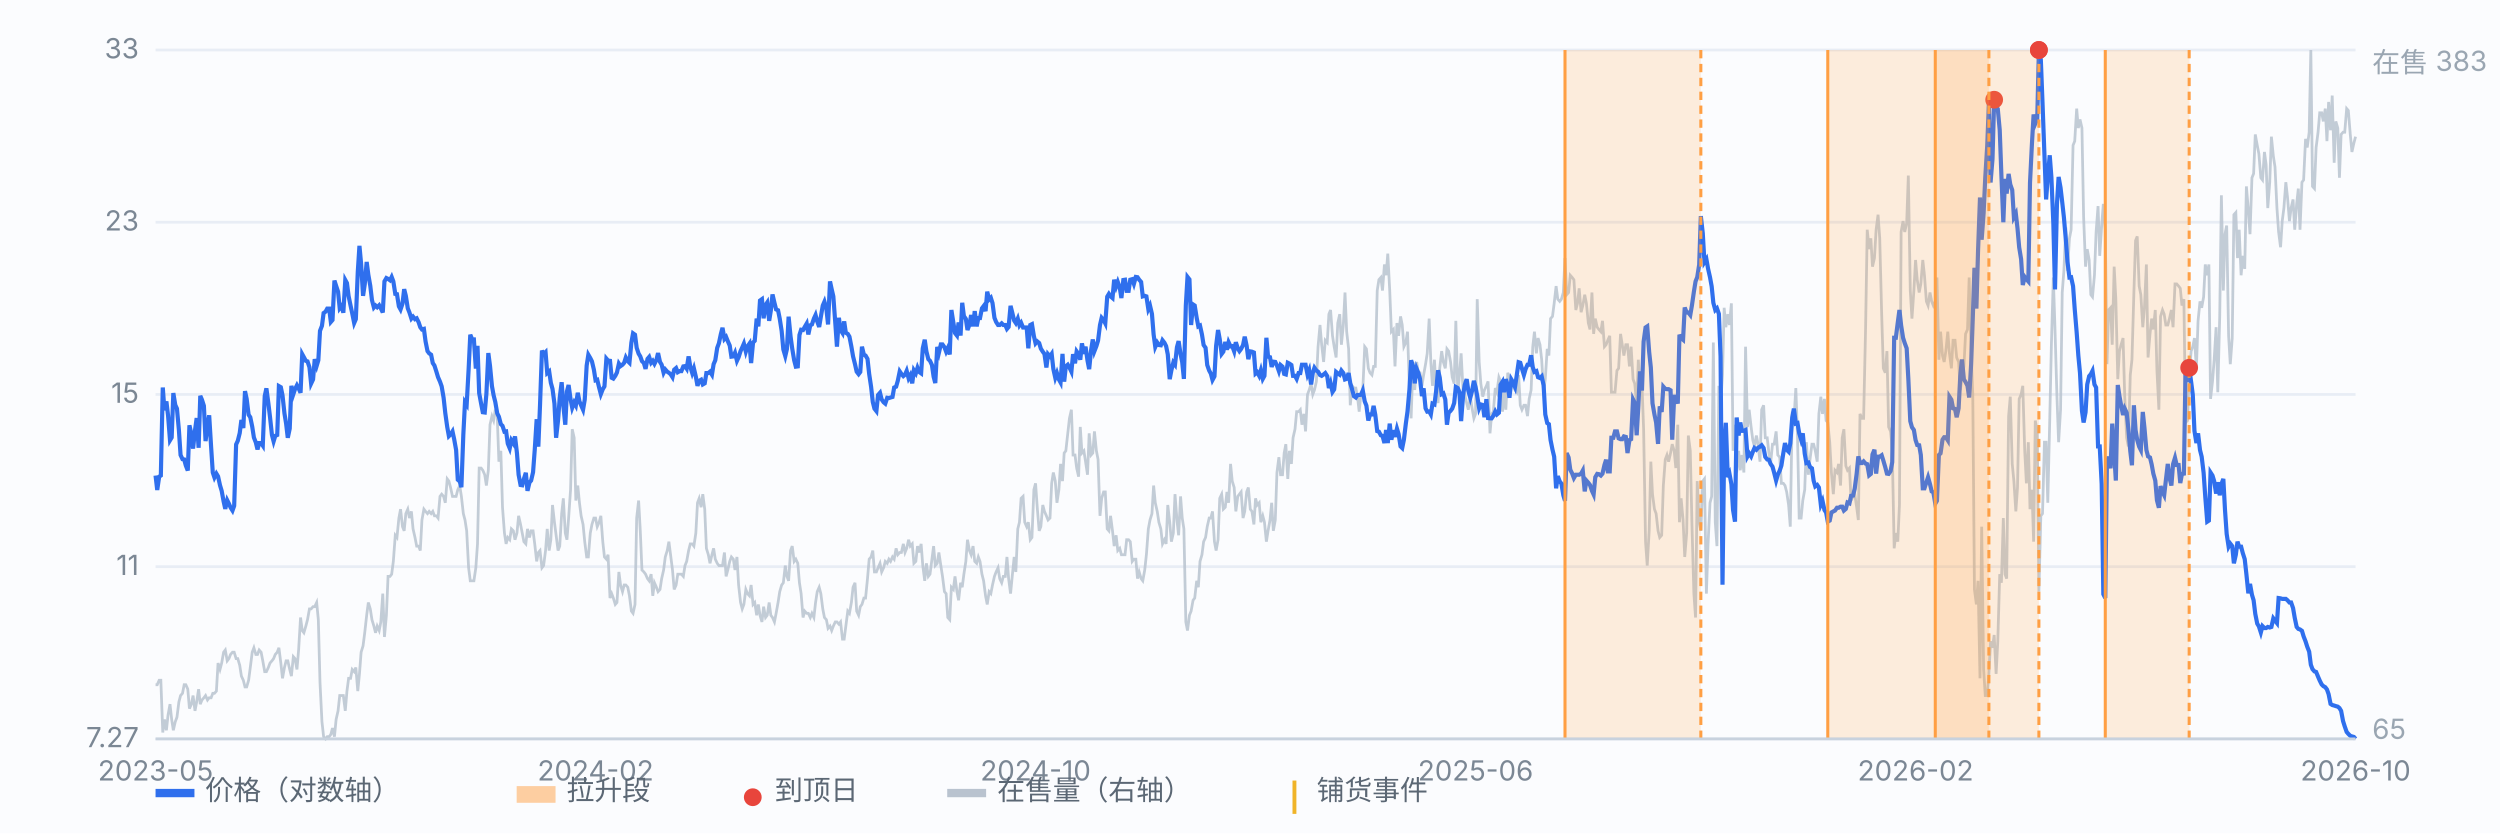
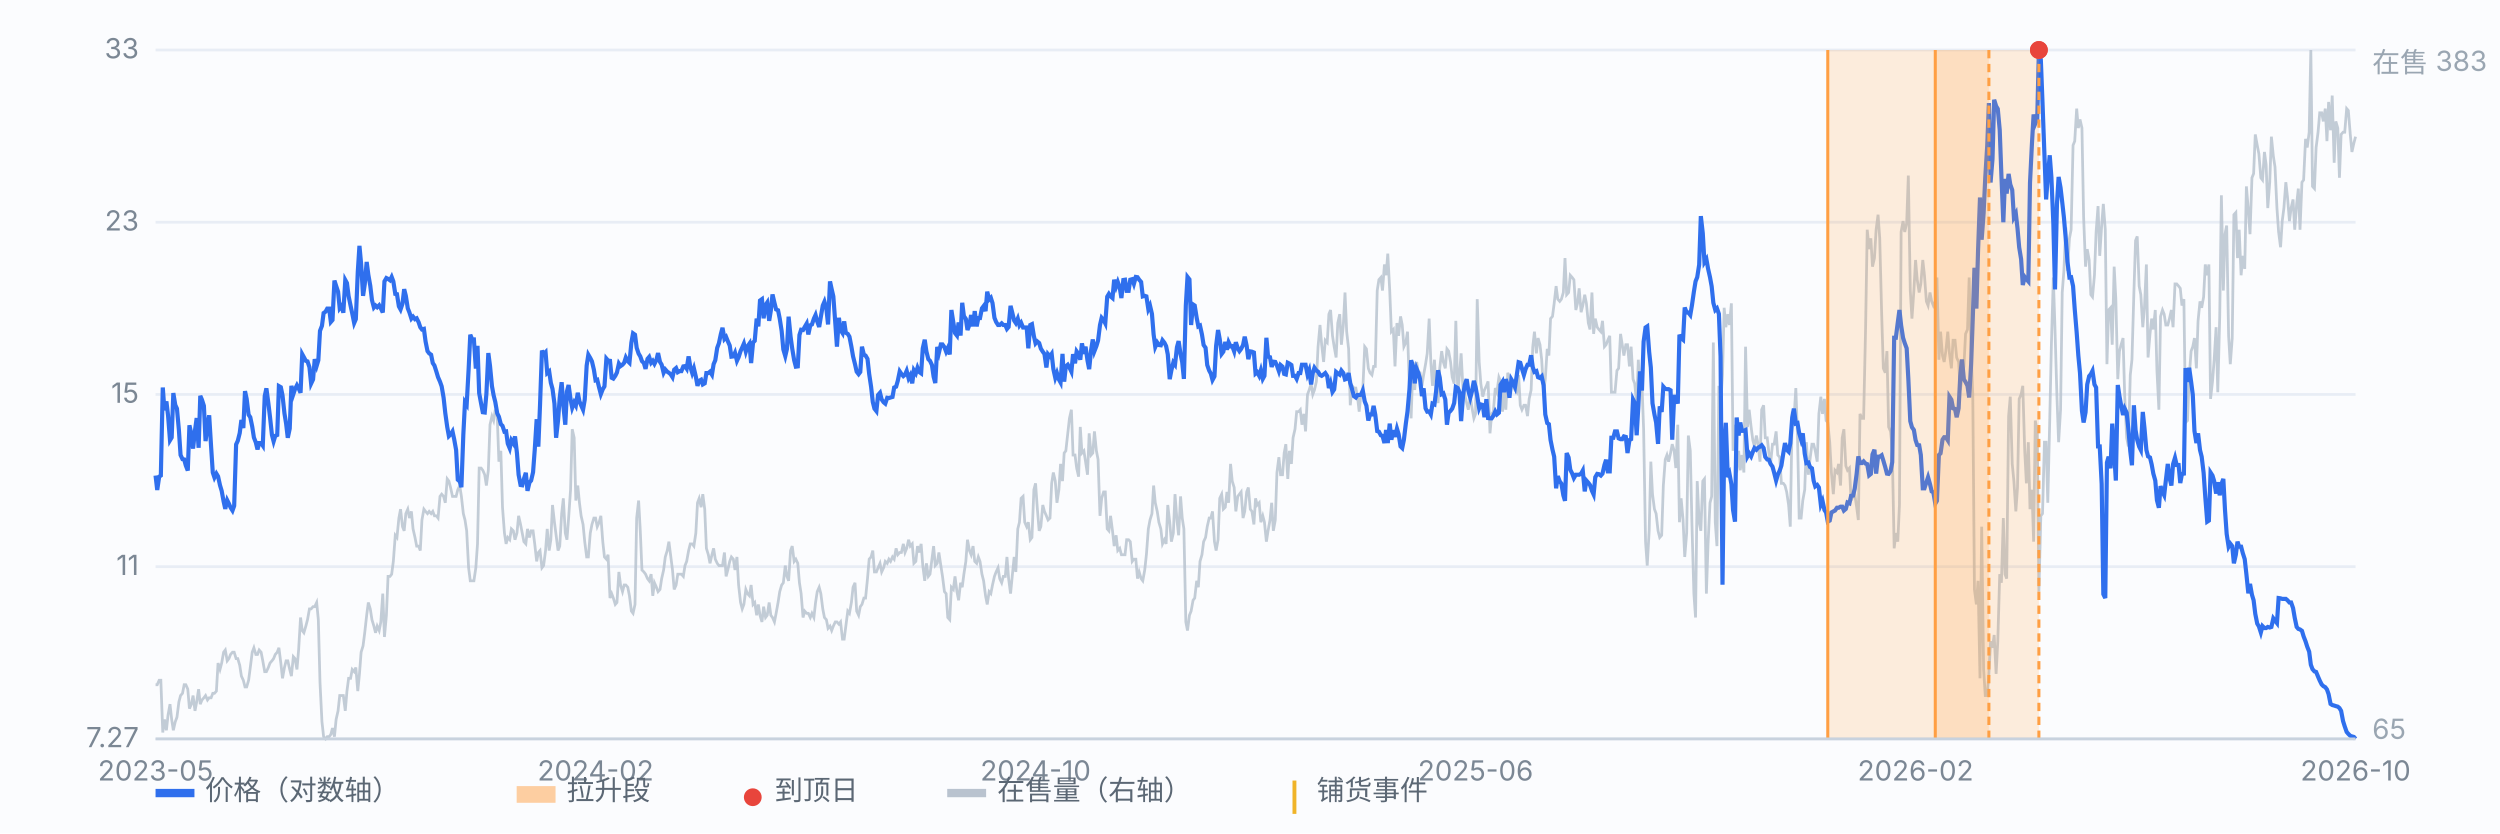
<svg xmlns="http://www.w3.org/2000/svg" viewBox="0 0 900 300" preserveAspectRatio="xMidYMid meet" style="width:100%;max-width:900px;height:auto;display:block" font-family="-apple-system,Segoe UI,Microsoft YaHei,sans-serif" font-size="10">
  <rect x="0" y="0" width="900" height="300" fill="#fbfcfe" />
  <line x1="56" y1="266.0" x2="848" y2="266.0" stroke="#e8edf5" stroke-width="1" />
  <text x="50" y="269.0" text-anchor="end" fill="#7b8794">7.27</text>
  <line x1="56" y1="204.0" x2="848" y2="204.0" stroke="#e8edf5" stroke-width="1" />
  <text x="50" y="207.0" text-anchor="end" fill="#7b8794">11</text>
  <line x1="56" y1="142.0" x2="848" y2="142.0" stroke="#e8edf5" stroke-width="1" />
  <text x="50" y="145.0" text-anchor="end" fill="#7b8794">15</text>
  <line x1="56" y1="80.0" x2="848" y2="80.0" stroke="#e8edf5" stroke-width="1" />
  <text x="50" y="83.0" text-anchor="end" fill="#7b8794">23</text>
  <line x1="56" y1="18.0" x2="848" y2="18.0" stroke="#e8edf5" stroke-width="1" />
  <text x="50" y="21.0" text-anchor="end" fill="#7b8794">33</text>
  <path d="M56.0 246.5 L56.6 246.5 L57.3 244.9 L57.9 244.9 L58.6 263.7 L59.2 259.0 L59.9 262.9 L60.5 257.4 L61.2 253.5 L61.8 259.0 L62.4 262.9 L63.1 259.8 L63.7 258.2 L64.4 252.7 L65.0 250.4 L65.7 249.6 L66.3 246.5 L66.9 246.5 L67.6 248.1 L68.2 255.1 L68.9 253.5 L69.5 250.4 L70.2 255.9 L70.8 252.7 L71.5 248.1 L72.1 253.5 L72.7 252.0 L73.4 251.2 L74.0 250.4 L74.7 252.0 L75.3 251.2 L76.0 251.2 L76.6 249.6 L77.2 249.6 L77.9 248.8 L78.5 238.7 L79.2 241.0 L79.8 238.7 L80.5 234.8 L81.1 234.0 L81.8 237.9 L82.4 237.1 L83.0 235.6 L83.7 234.8 L84.3 234.8 L85.0 237.1 L85.6 237.1 L86.3 239.5 L86.9 243.4 L87.6 244.9 L88.2 247.3 L88.8 247.3 L89.5 244.9 L90.1 240.3 L90.8 234.8 L91.4 233.2 L92.1 235.6 L92.7 235.6 L93.3 234.0 L94.0 234.8 L94.6 237.9 L95.3 241.8 L95.9 241.8 L96.6 240.3 L97.2 238.7 L97.9 237.9 L98.5 237.1 L99.1 235.6 L99.8 234.8 L100.4 233.2 L101.1 238.7 L101.7 244.2 L102.4 240.3 L103.0 237.9 L103.6 237.9 L104.3 241.0 L104.9 243.4 L105.6 236.4 L106.2 237.1 L106.9 241.0 L107.5 234.0 L108.2 222.3 L108.8 227.0 L109.4 227.8 L110.1 225.4 L110.7 223.1 L111.4 219.2 L112.0 219.2 L112.7 218.4 L113.3 218.4 L114.0 216.9 L114.6 223.1 L115.2 245.7 L115.9 259.8 L116.5 265.2 L117.2 266.0 L117.8 265.2 L118.5 265.2 L119.1 264.4 L119.7 262.1 L120.4 265.2 L121.0 259.0 L121.7 255.9 L122.3 250.4 L123.0 250.4 L123.6 250.4 L124.3 255.9 L124.9 248.8 L125.5 244.2 L126.2 244.2 L126.8 241.0 L127.5 241.8 L128.1 240.3 L128.8 248.8 L129.4 242.6 L130.0 234.8 L130.7 232.5 L131.3 227.8 L132.0 221.5 L132.6 216.9 L133.3 219.2 L133.9 223.1 L134.6 225.4 L135.2 227.8 L135.8 225.4 L136.5 227.0 L137.1 223.9 L137.8 213.7 L138.4 229.3 L139.1 221.5 L139.7 207.5 L140.4 207.5 L141.0 206.7 L141.6 202.1 L142.3 192.7 L142.9 193.5 L143.6 186.5 L144.2 183.3 L144.9 189.6 L145.5 191.1 L146.1 184.9 L146.8 183.3 L147.4 186.5 L148.1 184.1 L148.7 190.4 L149.4 193.5 L150.0 196.6 L150.7 196.6 L151.3 198.2 L151.9 187.2 L152.6 183.3 L153.2 184.1 L153.9 184.9 L154.5 184.1 L155.2 184.9 L155.8 184.1 L156.4 185.7 L157.1 185.7 L157.7 186.5 L158.4 178.7 L159.0 177.9 L159.7 178.7 L160.3 181.0 L161.0 172.4 L161.6 173.2 L162.2 175.5 L162.9 178.7 L163.5 178.7 L164.2 178.7 L164.8 176.3 L165.5 174.8 L166.1 178.7 L166.8 184.9 L167.4 187.2 L168.0 191.1 L168.7 204.4 L169.3 209.1 L170.0 209.1 L170.6 209.1 L171.3 204.4 L171.9 195.8 L172.5 168.5 L173.2 168.5 L173.8 169.3 L174.5 170.9 L175.1 174.8 L175.8 169.3 L176.4 152.9 L177.1 149.8 L177.7 151.4 L178.3 147.5 L179.0 149.8 L179.6 166.2 L180.3 162.3 L180.9 182.6 L181.6 191.9 L182.2 195.8 L182.8 193.5 L183.5 194.3 L184.1 190.4 L184.8 191.1 L185.4 194.3 L186.1 191.9 L186.7 185.7 L187.4 188.8 L188.0 191.9 L188.6 195.0 L189.3 195.8 L189.9 190.4 L190.6 193.5 L191.2 191.1 L191.9 191.1 L192.5 195.8 L193.2 202.1 L193.8 198.9 L194.4 198.2 L195.1 204.4 L195.7 203.6 L196.4 198.2 L197.0 190.4 L197.7 198.2 L198.3 194.3 L198.9 181.8 L199.6 188.0 L200.2 192.7 L200.9 198.2 L201.5 196.6 L202.2 184.9 L202.8 179.4 L203.5 191.9 L204.1 194.3 L204.7 186.5 L205.4 176.3 L206.0 154.5 L206.7 157.6 L207.3 180.2 L208.0 174.8 L208.6 181.0 L209.2 185.7 L209.9 188.8 L210.5 195.0 L211.2 200.5 L211.8 200.5 L212.5 191.9 L213.1 188.8 L213.8 186.5 L214.4 186.5 L215.0 189.6 L215.7 188.0 L216.3 185.7 L217.0 195.0 L217.6 200.5 L218.3 201.3 L218.9 199.7 L219.6 215.3 L220.2 213.7 L220.8 215.3 L221.5 217.6 L222.1 216.9 L222.8 205.9 L223.4 210.6 L224.1 213.0 L224.7 210.6 L225.3 210.6 L226.0 211.4 L226.6 214.5 L227.3 220.0 L227.9 220.8 L228.6 217.6 L229.2 186.5 L229.9 180.2 L230.5 191.1 L231.1 205.2 L231.8 205.9 L232.4 206.7 L233.1 208.3 L233.7 209.1 L234.4 206.7 L235.0 214.5 L235.6 209.8 L236.3 211.4 L236.9 213.0 L237.6 212.2 L238.2 208.3 L238.9 205.2 L239.5 200.5 L240.2 198.2 L240.8 195.0 L241.4 199.7 L242.1 205.2 L242.7 212.2 L243.4 210.6 L244.0 206.7 L244.7 206.7 L245.3 206.7 L246.0 207.5 L246.6 203.6 L247.2 202.1 L247.9 198.2 L248.5 195.8 L249.2 195.8 L249.8 196.6 L250.5 191.9 L251.1 181.0 L251.7 179.4 L252.4 182.6 L253.0 177.9 L253.7 183.3 L254.3 197.4 L255.0 199.7 L255.6 202.8 L256.3 199.7 L256.9 197.4 L257.5 201.3 L258.2 202.8 L258.8 203.6 L259.5 203.6 L260.1 203.6 L260.8 198.9 L261.4 207.5 L262.0 205.2 L262.7 202.1 L263.3 200.5 L264.0 201.3 L264.6 205.2 L265.3 200.5 L265.9 210.6 L266.6 216.9 L267.2 219.2 L267.8 217.6 L268.5 212.2 L269.1 213.7 L269.8 214.5 L270.4 210.6 L271.1 217.6 L271.7 216.9 L272.4 221.5 L273.0 217.6 L273.6 221.5 L274.3 223.9 L274.9 218.4 L275.6 222.3 L276.2 221.5 L276.9 216.9 L277.5 221.5 L278.1 222.3 L278.8 223.9 L279.4 220.8 L280.1 216.9 L280.7 213.0 L281.4 210.6 L282.0 209.8 L282.7 203.6 L283.3 207.5 L283.9 209.1 L284.6 198.2 L285.2 196.6 L285.9 202.1 L286.5 201.3 L287.2 202.8 L287.8 209.8 L288.4 213.7 L289.1 222.3 L289.7 220.0 L290.4 220.8 L291.0 220.8 L291.7 222.3 L292.3 220.8 L293.0 222.3 L293.6 216.9 L294.2 213.0 L294.9 211.4 L295.5 213.7 L296.2 219.2 L296.8 222.3 L297.5 223.1 L298.1 226.2 L298.8 225.4 L299.4 227.0 L300.0 225.4 L300.7 223.9 L301.3 223.9 L302.0 224.7 L302.6 223.9 L303.3 230.1 L303.9 230.1 L304.5 225.4 L305.2 220.0 L305.8 220.8 L306.5 216.9 L307.1 211.4 L307.8 209.8 L308.4 220.0 L309.1 221.5 L309.7 218.4 L310.3 217.6 L311.0 215.3 L311.6 215.3 L312.3 208.3 L312.9 201.3 L313.6 200.5 L314.2 198.2 L314.8 205.9 L315.5 205.9 L316.1 204.4 L316.8 202.8 L317.4 205.9 L318.1 204.4 L318.7 202.1 L319.4 202.8 L320.0 201.3 L320.6 202.1 L321.3 200.5 L321.9 201.3 L322.6 197.4 L323.2 199.7 L323.9 198.9 L324.5 198.9 L325.2 195.8 L325.8 198.9 L326.4 197.4 L327.1 194.3 L327.7 196.6 L328.4 195.8 L329.0 202.8 L329.7 202.1 L330.3 196.6 L330.9 198.9 L331.6 195.8 L332.2 203.6 L332.9 209.1 L333.5 202.8 L334.2 207.5 L334.8 206.7 L335.5 201.3 L336.1 196.6 L336.7 203.6 L337.4 202.8 L338.0 198.9 L338.7 203.6 L339.3 207.5 L340.0 213.0 L340.6 213.7 L341.2 222.3 L341.9 223.1 L342.5 211.4 L343.2 212.2 L343.8 207.5 L344.5 213.0 L345.1 216.1 L345.8 209.8 L346.4 211.4 L347.0 206.7 L347.7 202.1 L348.3 194.3 L349.0 198.2 L349.6 199.7 L350.3 196.6 L350.9 202.1 L351.6 202.8 L352.2 200.5 L352.8 202.1 L353.5 206.7 L354.1 209.1 L354.8 214.5 L355.4 217.6 L356.1 213.0 L356.7 213.7 L357.3 210.6 L358.0 207.5 L358.6 205.9 L359.3 204.4 L359.9 208.3 L360.6 209.8 L361.2 207.5 L361.9 207.5 L362.5 200.5 L363.1 208.3 L363.8 213.7 L364.4 207.5 L365.1 200.5 L365.7 205.9 L366.4 190.4 L367.0 188.0 L367.6 179.4 L368.3 178.7 L368.9 188.0 L369.6 189.6 L370.2 188.0 L370.9 194.3 L371.5 193.5 L372.2 176.3 L372.8 174.0 L373.4 182.6 L374.1 191.1 L374.7 189.6 L375.4 181.8 L376.0 184.1 L376.7 185.7 L377.3 187.2 L378.0 186.5 L378.6 174.0 L379.2 170.1 L379.9 173.2 L380.5 181.0 L381.2 176.3 L381.8 167.0 L382.5 173.2 L383.1 163.1 L383.7 162.3 L384.4 156.0 L385.0 150.6 L385.7 147.5 L386.3 163.8 L387.0 163.8 L387.6 168.5 L388.3 171.6 L388.9 153.7 L389.5 163.1 L390.2 162.3 L390.8 166.2 L391.5 170.9 L392.1 156.0 L392.8 163.8 L393.4 163.1 L394.0 155.3 L394.7 162.3 L395.3 165.4 L396.0 185.7 L396.6 179.4 L397.3 177.1 L397.9 177.1 L398.6 190.4 L399.2 191.1 L399.8 185.7 L400.5 191.1 L401.1 196.6 L401.8 192.7 L402.4 198.2 L403.1 197.4 L403.7 199.7 L404.4 199.7 L405.0 199.7 L405.6 194.3 L406.3 194.3 L406.9 195.0 L407.6 202.1 L408.2 201.3 L408.9 201.3 L409.5 208.3 L410.1 205.9 L410.8 208.3 L411.4 209.1 L412.1 205.2 L412.7 199.7 L413.4 190.4 L414.0 187.2 L414.7 184.9 L415.3 174.8 L415.9 181.0 L416.6 184.1 L417.2 188.0 L417.9 190.4 L418.5 195.8 L419.2 194.3 L419.8 195.8 L420.4 181.8 L421.1 188.0 L421.7 195.0 L422.4 191.9 L423.0 177.9 L423.7 187.2 L424.3 192.7 L425.0 178.7 L425.6 186.5 L426.2 190.4 L426.9 223.9 L427.5 227.0 L428.2 221.5 L428.8 220.0 L429.5 216.1 L430.1 215.3 L430.8 209.1 L431.4 211.4 L432.0 202.1 L432.7 199.7 L433.3 195.0 L434.0 193.5 L434.6 189.6 L435.3 186.5 L435.9 186.5 L436.5 184.1 L437.2 195.0 L437.8 198.2 L438.5 194.3 L439.1 179.4 L439.8 177.9 L440.4 183.3 L441.1 182.6 L441.7 177.1 L442.3 181.0 L443.0 167.0 L443.6 173.2 L444.3 175.5 L444.9 184.1 L445.6 178.7 L446.2 177.9 L446.8 177.1 L447.5 186.5 L448.1 184.1 L448.8 177.1 L449.4 175.5 L450.1 183.3 L450.7 184.1 L451.4 188.8 L452.0 179.4 L452.6 181.8 L453.3 181.0 L453.9 188.0 L454.6 185.7 L455.2 188.0 L455.9 195.0 L456.5 191.1 L457.2 187.2 L457.8 181.0 L458.4 191.1 L459.1 187.2 L459.7 170.1 L460.4 164.6 L461.0 170.9 L461.7 170.9 L462.3 163.1 L462.9 159.9 L463.6 172.4 L464.2 162.3 L464.9 167.0 L465.5 157.6 L466.2 154.5 L466.8 148.2 L467.5 148.2 L468.1 147.5 L468.7 152.9 L469.4 149.0 L470.0 155.3 L470.7 142.0 L471.3 140.4 L472.0 138.1 L472.6 142.0 L473.2 140.4 L473.9 137.3 L474.5 124.8 L475.2 117.0 L475.8 124.1 L476.5 130.3 L477.1 122.5 L477.8 123.3 L478.4 113.1 L479.0 111.6 L479.7 120.9 L480.3 124.8 L481.0 128.7 L481.6 116.3 L482.3 113.1 L482.9 124.1 L483.6 117.0 L484.2 105.3 L484.8 119.4 L485.5 125.6 L486.1 145.9 L486.8 138.9 L487.4 139.7 L488.1 139.7 L488.7 142.8 L489.3 148.2 L490.0 141.2 L490.6 140.4 L491.3 124.8 L491.9 125.6 L492.6 132.6 L493.2 134.2 L493.9 135.0 L494.5 131.9 L495.1 131.9 L495.8 104.6 L496.4 100.7 L497.1 99.9 L497.7 104.6 L498.4 95.2 L499.0 99.1 L499.6 91.3 L500.3 104.6 L500.9 119.4 L501.6 118.6 L502.2 131.9 L502.9 116.3 L503.5 120.9 L504.2 113.9 L504.8 117.0 L505.4 124.8 L506.1 123.3 L506.7 119.4 L507.4 139.7 L508.0 150.6 L508.7 130.3 L509.3 140.4 L510.0 130.3 L510.6 134.2 L511.2 134.2 L511.9 138.9 L512.5 135.0 L513.2 131.1 L513.8 127.2 L514.5 114.7 L515.1 130.3 L515.7 138.9 L516.4 129.5 L517.0 140.4 L517.7 145.1 L518.3 132.6 L519.0 126.4 L519.6 130.3 L520.3 132.6 L520.9 125.6 L521.5 126.4 L522.2 130.3 L522.8 135.8 L523.5 138.1 L524.1 115.5 L524.8 141.2 L525.4 135.0 L526.0 127.2 L526.7 140.4 L527.3 142.0 L528.0 145.1 L528.6 147.5 L529.3 142.8 L529.9 146.7 L530.6 150.6 L531.2 149.0 L531.8 107.7 L532.5 130.3 L533.1 138.1 L533.8 142.8 L534.4 140.4 L535.1 138.9 L535.7 137.3 L536.4 156.0 L537.0 149.0 L537.6 148.2 L538.3 139.7 L538.9 141.2 L539.6 135.8 L540.2 137.3 L540.9 148.2 L541.5 141.2 L542.1 147.5 L542.8 134.2 L543.4 135.8 L544.1 137.3 L544.7 138.9 L545.4 140.4 L546.0 141.2 L546.7 135.0 L547.3 145.9 L547.9 147.5 L548.6 145.9 L549.2 145.9 L549.9 149.8 L550.5 143.6 L551.2 140.4 L551.8 124.8 L552.4 119.4 L553.1 127.2 L553.7 121.7 L554.4 124.1 L555.0 129.5 L555.7 141.2 L556.3 136.5 L557.0 125.6 L557.6 128.0 L558.2 114.7 L558.9 113.9 L559.5 109.2 L560.2 103.0 L560.8 107.7 L561.5 108.5 L562.1 107.7 L562.8 105.3 L563.4 92.9 L564.0 106.1 L564.7 105.3 L565.3 99.1 L566.0 99.9 L566.6 100.7 L567.3 111.6 L567.9 109.2 L568.5 103.8 L569.2 112.4 L569.8 110.0 L570.5 106.1 L571.1 109.2 L571.8 116.3 L572.4 118.6 L573.1 105.3 L573.7 120.2 L574.3 114.7 L575.0 117.8 L575.6 118.6 L576.3 119.4 L576.9 115.5 L577.6 124.8 L578.2 124.1 L578.8 122.5 L579.5 120.9 L580.1 141.2 L580.8 141.2 L581.4 141.2 L582.1 133.4 L582.7 132.6 L583.4 120.2 L584.0 124.1 L584.6 128.0 L585.3 124.1 L585.9 124.1 L586.6 131.9 L587.2 124.8 L587.9 136.5 L588.5 138.1 L589.2 145.1 L589.8 129.5 L590.4 142.0 L591.1 138.1 L591.7 154.5 L592.4 195.0 L593.0 203.6 L593.7 191.1 L594.3 166.2 L594.9 177.9 L595.6 183.3 L596.2 184.9 L596.9 191.1 L597.5 193.5 L598.2 192.7 L598.8 174.8 L599.5 165.4 L600.1 163.8 L600.7 166.2 L601.4 163.1 L602.0 159.9 L602.7 162.3 L603.3 168.5 L604.0 152.9 L604.6 188.0 L605.2 179.4 L605.9 187.2 L606.5 200.5 L607.2 191.9 L607.8 156.8 L608.5 162.3 L609.1 188.8 L609.8 213.7 L610.4 222.3 L611.0 173.2 L611.7 188.0 L612.3 191.1 L613.0 173.2 L613.6 172.4 L614.3 213.7 L614.9 195.8 L615.6 181.0 L616.2 178.7 L616.8 123.3 L617.5 188.0 L618.1 196.6 L618.8 138.9 L619.4 145.9 L620.1 135.0 L620.7 110.8 L621.3 117.8 L622.0 113.1 L622.6 117.0 L623.3 109.2 L623.9 162.3 L624.6 152.9 L625.2 170.1 L625.9 162.3 L626.5 169.3 L627.1 163.8 L627.8 170.1 L628.4 124.8 L629.1 153.7 L629.7 147.5 L630.4 153.7 L631.0 158.4 L631.6 160.7 L632.3 156.8 L632.9 159.9 L633.6 166.2 L634.2 147.5 L634.9 145.9 L635.5 157.6 L636.2 157.6 L636.8 163.1 L637.4 167.0 L638.1 159.9 L638.7 159.9 L639.4 155.3 L640.0 163.8 L640.7 164.6 L641.3 174.0 L642.0 174.0 L642.6 174.8 L643.2 177.1 L643.9 181.8 L644.5 189.6 L645.2 148.2 L645.8 151.4 L646.5 139.7 L647.1 156.8 L647.7 186.5 L648.4 186.5 L649.0 180.2 L649.7 176.3 L650.3 159.2 L651.0 170.9 L651.6 165.4 L652.3 159.9 L652.9 159.9 L653.5 162.3 L654.2 166.2 L654.8 149.0 L655.5 142.8 L656.1 149.0 L656.8 143.6 L657.4 151.4 L658.0 152.1 L658.7 159.2 L659.3 170.1 L660.0 177.9 L660.6 169.3 L661.3 170.1 L661.9 167.0 L662.6 174.8 L663.2 157.6 L663.8 154.5 L664.5 167.7 L665.1 169.3 L665.8 168.5 L666.4 180.2 L667.1 178.7 L667.7 177.9 L668.4 182.6 L669.0 187.2 L669.6 149.0 L670.3 150.6 L670.9 150.6 L671.6 118.6 L672.2 82.7 L672.9 89.7 L673.5 85.8 L674.1 96.0 L674.8 92.9 L675.4 82.7 L676.1 77.3 L676.7 85.8 L677.4 113.1 L678.0 132.6 L678.7 134.2 L679.3 126.4 L679.9 153.7 L680.6 155.3 L681.2 161.5 L681.9 197.4 L682.5 191.9 L683.2 195.0 L683.8 181.8 L684.4 83.5 L685.1 79.6 L685.7 83.5 L686.4 80.4 L687.0 63.2 L687.7 104.6 L688.3 114.7 L689.0 104.6 L689.6 93.6 L690.2 100.7 L690.9 105.3 L691.5 102.2 L692.2 93.6 L692.8 99.1 L693.5 108.5 L694.1 110.0 L694.8 105.3 L695.4 108.5 L696.0 110.0 L696.7 108.5 L697.3 99.9 L698.0 129.5 L698.6 119.4 L699.3 128.0 L699.9 130.3 L700.5 126.4 L701.2 119.4 L701.8 127.2 L702.5 132.6 L703.1 122.5 L703.8 122.5 L704.4 128.7 L705.1 130.3 L705.7 140.4 L706.3 136.5 L707.0 131.9 L707.6 120.2 L708.3 118.6 L708.9 99.9 L709.6 127.2 L710.2 142.0 L710.8 212.2 L711.5 217.6 L712.1 209.1 L712.8 244.2 L713.4 189.6 L714.1 241.0 L714.7 250.4 L715.4 250.4 L716.0 242.6 L716.6 230.9 L717.3 233.2 L717.9 228.6 L718.6 242.6 L719.2 230.9 L719.9 206.7 L720.5 209.8 L721.2 186.5 L721.8 206.7 L722.4 208.3 L723.1 149.8 L723.7 142.8 L724.4 167.0 L725.0 173.2 L725.7 184.1 L726.3 175.5 L726.9 143.6 L727.6 142.0 L728.2 138.9 L728.9 162.3 L729.5 174.0 L730.2 159.2 L730.8 183.3 L731.5 176.3 L732.1 195.0 L732.7 151.4 L733.4 155.3 L734.0 213.0 L734.7 185.7 L735.3 184.9 L736.0 159.2 L736.6 159.2 L737.2 181.0 L737.9 151.4 L738.5 124.1 L739.2 99.9 L739.8 118.6 L740.5 142.8 L741.1 159.2 L741.8 147.5 L742.4 105.3 L743.0 97.5 L743.7 81.9 L744.3 97.5 L745.0 85.8 L745.6 82.7 L746.3 52.3 L746.9 50.8 L747.6 39.1 L748.2 46.1 L748.8 43.0 L749.5 46.1 L750.1 78.1 L750.8 96.0 L751.4 89.7 L752.1 93.6 L752.7 106.1 L753.3 106.9 L754.0 99.1 L754.6 83.5 L755.3 74.2 L755.9 92.1 L756.6 81.2 L757.2 73.4 L757.9 82.7 L758.5 131.1 L759.1 111.6 L759.8 110.8 L760.4 124.1 L761.1 96.0 L761.7 107.7 L762.4 136.5 L763.0 126.4 L763.6 124.1 L764.3 121.7 L764.9 142.8 L765.6 157.6 L766.2 160.7 L766.9 135.0 L767.5 129.5 L768.2 105.3 L768.8 86.6 L769.4 85.1 L770.1 103.0 L770.7 106.1 L771.4 117.8 L772.0 110.8 L772.7 95.2 L773.3 128.7 L774.0 120.2 L774.6 114.7 L775.2 118.6 L775.9 111.6 L776.5 133.4 L777.2 147.5 L777.8 113.9 L778.5 111.6 L779.1 113.1 L779.7 117.0 L780.4 117.0 L781.0 114.7 L781.7 111.6 L782.3 117.8 L783.0 102.2 L783.6 102.2 L784.3 103.0 L784.9 103.8 L785.5 110.0 L786.2 107.7 L786.8 152.1 L787.5 151.4 L788.1 135.8 L788.8 126.4 L789.4 124.8 L790.0 121.7 L790.7 132.6 L791.3 115.5 L792.0 108.5 L792.6 110.8 L793.3 106.9 L793.9 95.2 L794.6 99.1 L795.2 95.2 L795.8 143.6 L796.5 137.3 L797.1 129.5 L797.8 117.8 L798.4 141.2 L799.1 113.9 L799.7 70.3 L800.4 104.6 L801.0 84.3 L801.6 81.2 L802.3 120.9 L802.9 131.1 L803.6 121.7 L804.2 77.3 L804.9 76.5 L805.5 92.9 L806.1 82.7 L806.8 99.1 L807.4 92.1 L808.1 96.8 L808.7 67.1 L809.4 75.7 L810.0 84.3 L810.7 64.0 L811.3 62.5 L811.9 48.4 L812.6 52.3 L813.2 55.4 L813.9 64.0 L814.5 64.8 L815.2 54.7 L815.8 59.3 L816.4 74.9 L817.1 65.6 L817.7 49.2 L818.4 56.2 L819.0 60.1 L819.7 74.9 L820.3 83.5 L821.0 89.0 L821.6 79.6 L822.2 74.9 L822.9 65.6 L823.5 71.0 L824.2 79.6 L824.8 74.9 L825.5 71.8 L826.1 82.7 L826.8 73.4 L827.4 67.9 L828.0 82.7 L828.7 65.6 L829.3 64.8 L830.0 50.0 L830.6 53.1 L831.3 47.6 L831.9 18.0 L832.5 67.1 L833.2 67.9 L833.8 53.1 L834.5 47.6 L835.1 40.6 L835.8 40.6 L836.4 43.7 L837.1 39.1 L837.7 50.8 L838.3 36.7 L839.0 46.9 L839.6 34.4 L840.3 58.6 L840.9 43.7 L841.6 46.1 L842.2 64.0 L842.8 48.4 L843.5 47.6 L844.1 47.6 L844.8 39.1 L845.4 39.8 L846.1 48.4 L846.7 54.7 L847.4 51.5 L848.0 49.2" fill="none" stroke="#b9c3cf" stroke-width="1" opacity="0.85" />
  <text x="854" y="26" fill="#9aa6b2">在售 383</text>
  <text x="854" y="266" fill="#9aa6b2">65</text>
  <path d="M56.0 171.2 L56.6 176.4 L57.3 171.6 L57.9 171.2 L58.6 139.5 L59.2 147.7 L59.9 144.5 L60.5 149.6 L61.2 158.5 L61.8 157.5 L62.4 141.5 L63.1 145.8 L63.7 147.1 L64.4 154.8 L65.0 163.8 L65.7 165.3 L66.3 165.4 L66.9 167.6 L67.6 169.4 L68.2 153.1 L68.9 156.3 L69.5 161.5 L70.2 154.9 L70.8 150.5 L71.5 161.2 L72.1 142.5 L72.7 143.9 L73.4 146.1 L74.0 158.8 L74.7 153.2 L75.3 149.5 L76.0 160.9 L76.6 170.1 L77.2 171.9 L77.9 170.5 L78.5 171.5 L79.2 174.7 L79.8 176.7 L80.5 180.5 L81.1 183.2 L81.8 180.1 L82.4 181.3 L83.0 182.7 L83.7 183.8 L84.3 182.1 L85.0 160.0 L85.6 158.7 L86.3 155.9 L86.9 151.2 L87.6 154.1 L88.2 140.8 L88.8 143.6 L89.5 149.3 L90.1 150.2 L90.8 153.6 L91.4 157.5 L92.1 159.3 L92.7 161.8 L93.3 159.5 L94.0 159.5 L94.6 160.4 L95.3 142.6 L95.9 139.8 L96.6 145.1 L97.2 150.1 L97.9 156.6 L98.5 158.9 L99.1 156.9 L99.8 156.6 L100.4 139.0 L101.1 139.4 L101.7 142.3 L102.4 148.8 L103.0 152.5 L103.6 157.6 L104.3 154.3 L104.9 138.9 L105.6 141.9 L106.2 140.1 L106.9 138.7 L107.5 139.8 L108.2 141.4 L108.8 127.5 L109.4 128.6 L110.1 129.9 L110.7 130.1 L111.4 132.2 L112.0 138.1 L112.7 136.6 L113.3 129.3 L114.0 131.7 L114.6 129.7 L115.2 119.1 L115.9 117.3 L116.5 112.7 L117.2 112.2 L117.8 111.1 L118.5 111.1 L119.1 115.9 L119.7 115.2 L120.4 101.0 L121.0 102.9 L121.7 105.0 L122.3 111.0 L123.0 110.1 L123.6 112.6 L124.3 100.8 L124.9 101.9 L125.5 106.6 L126.2 110.0 L126.8 112.8 L127.5 116.3 L128.1 114.9 L128.8 97.9 L129.4 88.5 L130.0 95.0 L130.7 106.5 L131.3 102.4 L132.0 94.3 L132.6 98.9 L133.3 102.9 L133.9 108.0 L134.6 110.7 L135.2 110.0 L135.8 110.6 L136.5 109.9 L137.1 111.0 L137.8 112.5 L138.4 101.3 L139.1 100.1 L139.7 100.4 L140.4 100.9 L141.0 99.7 L141.6 101.3 L142.3 105.8 L142.9 105.9 L143.6 110.3 L144.2 111.4 L144.9 109.3 L145.5 104.1 L146.1 106.5 L146.8 111.0 L147.4 112.5 L148.1 114.7 L148.7 114.0 L149.4 114.9 L150.0 114.6 L150.7 116.0 L151.3 117.8 L151.9 118.6 L152.6 118.4 L153.2 122.9 L153.9 126.4 L154.5 127.2 L155.2 127.7 L155.8 130.7 L156.4 131.6 L157.1 133.8 L157.7 135.8 L158.4 137.4 L159.0 139.1 L159.7 143.2 L160.3 148.7 L161.0 153.7 L161.6 157.0 L162.2 156.4 L162.9 155.3 L163.5 158.1 L164.2 162.0 L164.8 172.7 L165.5 173.3 L166.1 175.4 L166.8 156.4 L167.4 144.8 L168.0 145.7 L168.7 133.0 L169.3 120.5 L170.0 122.2 L170.6 122.2 L171.3 132.7 L171.9 124.5 L172.5 141.5 L173.2 145.3 L173.8 148.4 L174.5 148.5 L175.1 141.8 L175.8 127.1 L176.4 131.7 L177.1 139.0 L177.7 142.3 L178.3 144.7 L179.0 148.8 L179.6 150.0 L180.3 152.7 L180.9 153.3 L181.6 155.4 L182.2 155.3 L182.8 159.7 L183.5 161.4 L184.1 158.5 L184.8 159.6 L185.4 157.1 L186.1 163.1 L186.7 170.9 L187.4 174.6 L188.0 174.7 L188.6 172.4 L189.3 170.2 L189.9 176.7 L190.6 173.7 L191.2 173.0 L191.9 170.0 L192.5 162.0 L193.2 150.9 L193.8 160.8 L194.4 146.0 L195.1 126.2 L195.7 127.5 L196.4 126.8 L197.0 134.3 L197.7 133.7 L198.3 137.8 L198.9 140.0 L199.6 145.3 L200.2 157.6 L200.9 151.3 L201.5 143.2 L202.2 137.6 L202.8 146.0 L203.5 152.9 L204.1 140.9 L204.7 138.6 L205.4 143.7 L206.0 146.8 L206.7 144.9 L207.3 146.0 L208.0 141.4 L208.6 144.5 L209.2 145.9 L209.9 147.5 L210.5 143.9 L211.2 131.6 L211.8 127.7 L212.5 128.9 L213.1 130.1 L213.8 133.1 L214.4 136.9 L215.0 136.7 L215.7 139.6 L216.3 141.9 L217.0 140.1 L217.6 139.1 L218.3 129.1 L218.9 129.8 L219.6 129.9 L220.2 136.0 L220.8 136.3 L221.5 135.3 L222.1 134.1 L222.8 130.9 L223.4 131.8 L224.1 131.3 L224.7 130.6 L225.3 128.7 L226.0 130.0 L226.6 130.6 L227.3 123.3 L227.9 120.0 L228.6 120.5 L229.2 125.2 L229.9 127.3 L230.5 128.3 L231.1 130.0 L231.8 130.7 L232.4 132.8 L233.1 129.2 L233.7 128.5 L234.4 130.6 L235.0 129.9 L235.6 131.0 L236.3 129.6 L236.9 127.1 L237.6 130.3 L238.2 131.3 L238.9 134.2 L239.5 133.0 L240.2 133.8 L240.8 134.2 L241.4 134.7 L242.1 135.8 L242.7 133.1 L243.4 132.5 L244.0 134.0 L244.7 133.6 L245.3 133.6 L246.0 131.9 L246.6 131.8 L247.2 132.7 L247.9 128.3 L248.5 132.0 L249.2 134.3 L249.8 132.6 L250.5 135.6 L251.1 138.9 L251.7 137.1 L252.4 136.7 L253.0 138.4 L253.7 138.0 L254.3 134.3 L255.0 134.3 L255.6 133.8 L256.3 134.9 L256.9 131.1 L257.5 129.7 L258.2 125.2 L258.8 123.6 L259.5 120.3 L260.1 118.0 L260.8 122.0 L261.4 121.3 L262.0 122.8 L262.7 124.4 L263.3 128.4 L264.0 128.3 L264.6 127.0 L265.3 129.9 L265.9 128.6 L266.6 126.4 L267.2 125.1 L267.8 123.7 L268.5 126.6 L269.1 124.7 L269.8 123.7 L270.4 130.7 L271.1 123.3 L271.7 122.7 L272.4 114.7 L273.0 117.5 L273.6 108.2 L274.3 107.7 L274.9 114.6 L275.6 109.8 L276.2 108.9 L276.9 115.5 L277.5 111.8 L278.1 106.0 L278.8 109.0 L279.4 111.4 L280.1 111.7 L280.7 114.7 L281.4 119.2 L282.0 125.8 L282.7 128.2 L283.3 125.6 L283.9 114.0 L284.6 121.1 L285.2 125.5 L285.9 129.7 L286.5 132.0 L287.2 131.9 L287.8 120.6 L288.4 118.7 L289.1 118.8 L289.7 117.7 L290.4 116.5 L291.0 120.4 L291.7 117.1 L292.3 116.8 L293.0 114.7 L293.6 113.4 L294.2 115.7 L294.9 117.7 L295.5 114.1 L296.2 110.0 L296.8 108.6 L297.5 111.2 L298.1 116.8 L298.8 101.3 L299.4 104.1 L300.0 106.7 L300.7 116.2 L301.3 124.8 L302.0 114.4 L302.6 118.8 L303.3 119.9 L303.9 115.7 L304.5 119.8 L305.2 120.2 L305.8 121.2 L306.5 124.8 L307.1 128.3 L307.8 131.1 L308.4 133.8 L309.1 134.7 L309.7 133.9 L310.3 124.8 L311.0 127.7 L311.6 128.0 L312.3 129.2 L312.9 134.6 L313.6 139.3 L314.2 144.7 L314.8 147.1 L315.5 148.0 L316.1 142.2 L316.8 141.4 L317.4 143.8 L318.1 144.8 L318.7 145.3 L319.4 143.2 L320.0 143.3 L320.6 143.1 L321.3 142.9 L321.9 139.5 L322.6 139.2 L323.2 137.1 L323.9 133.7 L324.5 134.6 L325.2 135.4 L325.8 134.9 L326.4 133.5 L327.1 136.2 L327.7 135.1 L328.4 138.0 L329.0 133.3 L329.7 134.4 L330.3 132.4 L330.9 133.9 L331.6 134.4 L332.2 125.4 L332.9 122.3 L333.5 126.5 L334.2 129.3 L334.8 129.9 L335.5 131.4 L336.1 135.6 L336.7 137.9 L337.4 124.9 L338.0 127.0 L338.7 124.0 L339.3 124.0 L340.0 125.0 L340.6 126.6 L341.2 125.3 L341.9 127.6 L342.5 111.6 L343.2 116.1 L343.8 119.9 L344.5 120.8 L345.1 116.1 L345.8 120.8 L346.4 109.0 L347.0 113.8 L347.7 114.8 L348.3 118.8 L349.0 116.9 L349.6 113.4 L350.3 117.5 L350.9 112.0 L351.6 117.5 L352.2 114.5 L352.8 114.5 L353.5 111.0 L354.1 110.2 L354.8 112.0 L355.4 105.0 L356.1 107.8 L356.7 107.2 L357.3 109.1 L358.0 114.4 L358.6 115.9 L359.3 117.0 L359.9 117.0 L360.6 116.4 L361.2 117.0 L361.9 117.0 L362.5 118.4 L363.1 117.7 L363.8 110.1 L364.4 112.5 L365.1 115.4 L365.7 116.3 L366.4 114.7 L367.0 117.1 L367.6 116.2 L368.3 117.9 L368.9 117.9 L369.6 117.9 L370.2 125.4 L370.9 117.0 L371.5 116.7 L372.2 121.0 L372.8 123.6 L373.4 122.9 L374.1 123.5 L374.7 125.5 L375.4 126.6 L376.0 127.4 L376.7 132.3 L377.3 127.5 L378.0 128.3 L378.6 127.4 L379.2 132.8 L379.9 136.0 L380.5 134.3 L381.2 136.6 L381.8 137.7 L382.5 127.4 L383.1 137.4 L383.7 131.9 L384.4 131.3 L385.0 132.3 L385.7 133.8 L386.3 127.5 L387.0 130.8 L387.6 126.5 L388.3 127.5 L388.9 129.5 L389.5 123.6 L390.2 127.4 L390.8 124.8 L391.5 129.8 L392.1 132.9 L392.8 126.0 L393.4 122.2 L394.0 126.4 L394.7 124.6 L395.3 122.6 L396.0 117.0 L396.6 114.4 L397.3 115.2 L397.9 116.4 L398.6 106.8 L399.2 105.8 L399.8 106.7 L400.5 107.3 L401.1 100.7 L401.8 103.2 L402.4 101.5 L403.1 103.5 L403.7 107.3 L404.4 100.8 L405.0 100.7 L405.6 104.7 L406.3 104.7 L406.9 100.7 L407.6 100.5 L408.2 102.2 L408.9 99.7 L409.5 99.8 L410.1 100.7 L410.8 101.5 L411.4 106.7 L412.1 106.5 L412.7 106.7 L413.4 111.3 L414.0 110.0 L414.7 113.0 L415.3 120.4 L415.9 124.9 L416.6 123.3 L417.2 124.2 L417.9 124.3 L418.5 122.5 L419.2 123.4 L419.8 124.6 L420.4 127.6 L421.1 136.5 L421.7 133.3 L422.4 130.5 L423.0 131.3 L423.7 125.0 L424.3 122.8 L425.0 127.5 L425.6 130.4 L426.2 136.4 L426.9 109.9 L427.5 99.7 L428.2 100.6 L428.8 117.0 L429.5 109.6 L430.1 110.0 L430.8 114.4 L431.4 117.5 L432.0 117.2 L432.7 120.4 L433.3 124.2 L434.0 125.2 L434.6 131.4 L435.3 133.4 L435.9 134.5 L436.5 136.8 L437.2 135.5 L437.8 124.5 L438.5 118.8 L439.1 122.1 L439.8 127.4 L440.4 126.6 L441.1 123.1 L441.7 125.9 L442.3 123.2 L443.0 124.7 L443.6 124.6 L444.3 126.5 L444.9 123.2 L445.6 125.4 L446.2 126.4 L446.8 125.6 L447.5 124.2 L448.1 121.2 L448.8 124.5 L449.4 129.3 L450.1 126.5 L450.7 126.6 L451.4 126.9 L452.0 134.5 L452.6 134.0 L453.3 135.3 L453.9 133.3 L454.6 136.4 L455.2 135.3 L455.9 121.6 L456.5 128.4 L457.2 128.6 L457.8 132.1 L458.4 130.2 L459.1 130.3 L459.7 131.6 L460.4 133.6 L461.0 131.4 L461.7 132.0 L462.3 134.6 L462.9 134.8 L463.6 130.6 L464.2 130.9 L464.9 131.4 L465.5 135.3 L466.2 135.3 L466.8 136.4 L467.5 134.3 L468.1 134.3 L468.7 131.3 L469.4 131.3 L470.0 131.3 L470.7 134.8 L471.3 133.3 L472.0 138.4 L472.6 134.3 L473.2 132.4 L473.9 133.4 L474.5 133.8 L475.2 135.0 L475.8 135.3 L476.5 134.8 L477.1 134.3 L477.8 135.4 L478.4 139.7 L479.0 137.9 L479.7 141.1 L480.3 140.2 L481.0 133.9 L481.6 134.4 L482.3 134.9 L482.9 133.4 L483.6 134.3 L484.2 136.6 L484.8 136.4 L485.5 134.3 L486.1 138.0 L486.8 140.3 L487.4 142.6 L488.1 143.1 L488.7 142.2 L489.3 142.2 L490.0 142.1 L490.6 140.6 L491.3 144.5 L491.9 146.0 L492.6 151.4 L493.2 149.2 L493.9 149.2 L494.5 146.1 L495.1 149.3 L495.8 155.2 L496.4 155.4 L497.1 156.7 L497.7 156.9 L498.4 159.5 L499.0 154.8 L499.6 159.5 L500.3 152.5 L500.9 158.3 L501.6 154.9 L502.2 157.3 L502.9 154.3 L503.5 156.3 L504.2 160.7 L504.8 161.3 L505.4 158.3 L506.1 152.5 L506.7 148.1 L507.4 140.2 L508.0 129.7 L508.7 131.8 L509.3 138.0 L510.0 132.8 L510.6 134.3 L511.2 136.4 L511.9 142.6 L512.5 139.8 L513.2 147.0 L513.8 148.2 L514.5 148.1 L515.1 149.2 L515.7 145.3 L516.4 145.6 L517.0 140.8 L517.7 133.3 L518.3 135.9 L519.0 141.9 L519.6 141.6 L520.3 143.8 L520.9 152.9 L521.5 148.6 L522.2 147.9 L522.8 147.1 L523.5 145.1 L524.1 139.3 L524.8 139.7 L525.4 141.2 L526.0 151.6 L526.7 142.4 L527.3 138.6 L528.0 136.5 L528.6 140.7 L529.3 143.2 L529.9 140.9 L530.6 137.1 L531.2 139.3 L531.8 142.6 L532.5 147.0 L533.1 145.6 L533.8 145.8 L534.4 150.2 L535.1 143.7 L535.7 150.5 L536.4 150.6 L537.0 150.6 L537.6 149.7 L538.3 148.1 L538.9 149.2 L539.6 148.6 L540.2 138.5 L540.9 137.4 L541.5 141.2 L542.1 136.5 L542.8 138.7 L543.4 143.2 L544.1 136.6 L544.7 137.6 L545.4 139.3 L546.0 135.3 L546.7 130.4 L547.3 130.6 L547.9 132.7 L548.6 135.0 L549.2 132.9 L549.9 131.3 L550.5 131.3 L551.2 127.9 L551.8 132.2 L552.4 133.9 L553.1 133.6 L553.7 135.8 L554.4 136.1 L555.0 135.5 L555.7 138.7 L556.3 149.2 L557.0 152.3 L557.6 152.7 L558.2 158.4 L558.9 161.9 L559.5 164.4 L560.2 175.8 L560.8 171.4 L561.5 173.3 L562.1 174.1 L562.8 178.3 L563.4 180.3 L564.0 163.1 L564.7 164.7 L565.3 169.1 L566.0 170.5 L566.6 172.1 L567.3 170.9 L567.9 170.9 L568.5 170.9 L569.2 170.5 L569.8 169.4 L570.5 176.9 L571.1 173.0 L571.8 173.8 L572.4 174.6 L573.1 176.7 L573.7 178.0 L574.3 171.8 L575.0 170.6 L575.6 170.7 L576.3 171.2 L576.9 170.5 L577.6 167.4 L578.2 165.5 L578.8 169.7 L579.5 169.7 L580.1 157.6 L580.8 157.6 L581.4 155.3 L582.1 155.3 L582.7 157.8 L583.4 158.1 L584.0 158.1 L584.6 157.1 L585.3 157.3 L585.9 163.1 L586.6 158.4 L587.2 158.1 L587.9 143.8 L588.5 145.0 L589.2 156.7 L589.8 146.3 L590.4 133.7 L591.1 140.6 L591.7 123.0 L592.4 117.9 L593.0 117.5 L593.7 126.7 L594.3 132.3 L594.9 145.2 L595.6 149.2 L596.2 152.1 L596.9 159.8 L597.5 146.3 L598.2 148.3 L598.8 139.2 L599.5 140.0 L600.1 140.1 L600.7 140.1 L601.4 140.5 L602.0 158.3 L602.7 142.8 L603.3 142.8 L604.0 145.3 L604.6 120.5 L605.2 121.7 L605.9 122.3 L606.5 110.7 L607.2 112.5 L607.8 112.5 L608.5 113.4 L609.1 109.9 L609.8 105.0 L610.4 101.3 L611.0 99.8 L611.7 95.3 L612.3 77.8 L613.0 84.0 L613.6 94.4 L614.3 93.3 L614.9 96.7 L615.6 99.8 L616.2 103.1 L616.8 109.0 L617.5 111.6 L618.1 111.0 L618.8 113.0 L619.4 128.3 L620.1 210.5 L620.7 160.7 L621.3 152.2 L622.0 171.8 L622.6 170.5 L623.3 174.3 L623.9 183.6 L624.6 187.8 L625.2 150.3 L625.9 156.8 L626.5 152.1 L627.1 155.1 L627.8 155.1 L628.4 154.8 L629.1 164.3 L629.7 163.2 L630.4 164.3 L631.0 162.7 L631.6 161.3 L632.3 161.9 L632.9 161.2 L633.6 160.8 L634.2 160.3 L634.9 161.3 L635.5 164.5 L636.2 165.4 L636.8 165.5 L637.4 167.0 L638.1 168.0 L638.7 170.2 L639.4 173.0 L640.0 170.9 L640.7 169.4 L641.3 167.6 L642.0 163.1 L642.6 159.5 L643.2 161.9 L643.9 162.6 L644.5 159.6 L645.2 150.3 L645.8 147.1 L646.5 152.5 L647.1 152.3 L647.7 155.9 L648.4 158.3 L649.0 156.0 L649.7 163.3 L650.3 166.7 L651.0 166.5 L651.6 168.1 L652.3 168.6 L652.9 173.0 L653.5 175.1 L654.2 174.6 L654.8 175.5 L655.5 181.7 L656.1 180.3 L656.8 183.6 L657.4 184.5 L658.0 187.8 L658.7 187.4 L659.3 184.5 L660.0 184.1 L660.6 183.8 L661.3 182.8 L661.9 182.8 L662.6 182.4 L663.2 182.4 L663.8 183.8 L664.5 183.2 L665.1 180.9 L665.8 181.2 L666.4 178.5 L667.1 178.4 L667.7 175.9 L668.4 170.5 L669.0 164.3 L669.6 166.7 L670.3 166.7 L670.9 166.1 L671.6 166.9 L672.2 167.1 L672.9 171.1 L673.5 170.6 L674.1 163.6 L674.8 161.9 L675.4 170.5 L676.1 164.4 L676.7 164.4 L677.4 163.9 L678.0 165.8 L678.7 168.2 L679.3 170.5 L679.9 170.6 L680.6 169.6 L681.2 166.4 L681.9 121.6 L682.5 121.6 L683.2 116.1 L683.8 111.6 L684.4 117.1 L685.1 121.6 L685.7 123.5 L686.4 125.4 L687.0 136.4 L687.7 151.6 L688.3 153.8 L689.0 154.8 L689.6 158.4 L690.2 160.2 L690.9 160.3 L691.5 163.8 L692.2 175.8 L692.8 175.8 L693.5 173.6 L694.1 171.8 L694.8 174.3 L695.4 176.9 L696.0 177.2 L696.7 181.3 L697.3 180.3 L698.0 163.8 L698.6 163.2 L699.3 158.3 L699.9 157.4 L700.5 157.4 L701.2 158.5 L701.8 142.8 L702.5 143.9 L703.1 147.0 L703.8 147.2 L704.4 150.2 L705.1 147.0 L705.7 135.3 L706.3 129.4 L707.0 136.6 L707.6 137.5 L708.3 138.9 L708.9 143.1 L709.6 131.3 L710.2 114.5 L710.8 96.4 L711.5 111.1 L712.1 90.2 L712.8 71.1 L713.4 86.3 L714.1 76.7 L714.7 63.8 L715.4 52.5 L716.0 37.1 L716.6 65.7 L717.3 57.2 L717.9 35.9 L718.6 38.2 L719.2 39.2 L719.9 46.8 L720.5 63.1 L721.2 80.0 L721.8 64.4 L722.4 69.7 L723.1 62.6 L723.7 66.4 L724.4 68.4 L725.0 78.2 L725.7 76.9 L726.3 82.2 L726.9 89.0 L727.6 93.3 L728.2 102.6 L728.9 99.7 L729.5 100.5 L730.2 101.3 L730.8 65.8 L731.5 51.7 L732.1 41.2 L732.7 44.5 L733.4 42.8 L734.0 18.0 L734.7 21.5 L735.3 36.9 L736.0 55.8 L736.6 71.8 L737.2 63.7 L737.9 55.9 L738.5 63.8 L739.2 80.3 L739.8 104.2 L740.5 73.5 L741.1 63.7 L741.8 67.6 L742.4 72.8 L743.0 78.2 L743.7 86.3 L744.3 94.3 L745.0 99.9 L745.6 99.8 L746.3 103.0 L746.9 111.3 L747.6 119.7 L748.2 128.0 L748.8 134.3 L749.5 147.9 L750.1 152.1 L750.8 148.4 L751.4 138.4 L752.1 135.4 L752.7 134.7 L753.3 133.5 L754.0 138.4 L754.6 139.5 L755.3 160.7 L755.9 160.7 L756.6 174.2 L757.2 213.9 L757.9 215.3 L758.5 166.5 L759.1 164.4 L759.8 168.6 L760.4 152.5 L761.1 163.1 L761.7 173.0 L762.4 138.6 L763.0 142.6 L763.6 145.9 L764.3 149.4 L764.9 147.1 L765.6 148.6 L766.2 154.3 L766.9 162.4 L767.5 167.5 L768.2 145.9 L768.8 154.8 L769.4 158.4 L770.1 160.8 L770.7 162.0 L771.4 148.3 L772.0 154.0 L772.7 162.0 L773.3 164.3 L774.0 164.7 L774.6 167.2 L775.2 170.5 L775.9 173.0 L776.5 180.1 L777.2 182.8 L777.8 175.0 L778.5 177.1 L779.1 178.3 L779.7 173.0 L780.4 167.0 L781.0 171.9 L781.7 174.8 L782.3 167.1 L783.0 164.8 L783.6 167.4 L784.3 167.4 L784.9 173.9 L785.5 170.6 L786.2 170.5 L786.8 132.5 L787.5 137.5 L788.1 132.4 L788.8 137.4 L789.4 142.1 L790.0 155.1 L790.7 159.5 L791.3 156.0 L792.0 162.0 L792.6 164.4 L793.3 170.2 L793.9 178.9 L794.6 187.8 L795.2 187.4 L795.8 170.1 L796.5 171.2 L797.1 173.2 L797.8 177.7 L798.4 173.6 L799.1 178.3 L799.7 174.3 L800.4 172.4 L801.0 183.6 L801.6 192.2 L802.3 196.8 L802.9 195.7 L803.6 196.6 L804.2 202.8 L804.9 199.7 L805.5 195.0 L806.1 196.8 L806.8 196.8 L807.4 199.1 L808.1 201.3 L808.7 206.7 L809.4 213.6 L810.0 210.2 L810.7 214.1 L811.3 216.1 L811.9 221.0 L812.6 224.5 L813.2 225.5 L813.9 227.7 L814.5 225.4 L815.2 226.1 L815.8 226.1 L816.4 225.7 L817.1 225.9 L817.7 225.7 L818.4 222.6 L819.0 223.4 L819.7 224.3 L820.3 215.3 L821.0 215.4 L821.6 215.6 L822.2 215.6 L822.9 215.6 L823.5 216.1 L824.2 216.9 L824.8 216.9 L825.5 218.9 L826.1 222.4 L826.8 225.7 L827.4 226.4 L828.0 226.6 L828.7 227.1 L829.3 229.1 L830.0 230.9 L830.6 232.8 L831.3 234.6 L831.9 239.3 L832.5 240.9 L833.2 241.7 L833.8 241.9 L834.5 243.6 L835.1 245.0 L835.8 246.4 L836.4 247.0 L837.1 247.4 L837.7 248.2 L838.3 249.9 L839.0 253.4 L839.6 253.8 L840.3 254.0 L840.9 254.2 L841.6 254.4 L842.2 254.9 L842.8 255.9 L843.5 259.6 L844.1 261.5 L844.8 263.5 L845.4 264.2 L846.1 264.9 L846.7 265.1 L847.4 265.3 L848.0 266.0" fill="none" stroke="#2f6fed" stroke-width="1.5" />
-   <rect x="563.4" y="18" width="48.9" height="248" fill="#ff9f43" opacity="0.18" />
-   <line x1="563.4" y1="18" x2="563.4" y2="266" stroke="#ff9f43" stroke-width="1.1" />
-   <line x1="612.3" y1="18" x2="612.3" y2="266" stroke="#ff9f43" stroke-width="1.1" stroke-dasharray="3 2" />
-   <circle cx="717.9" cy="35.9" r="3.2" fill="#e8453c" />
  <rect x="658.0" y="18" width="58.0" height="248" fill="#ff9f43" opacity="0.18" />
  <line x1="658.0" y1="18" x2="658.0" y2="266" stroke="#ff9f43" stroke-width="1.1" />
  <line x1="716.0" y1="18" x2="716.0" y2="266" stroke="#ff9f43" stroke-width="1.1" stroke-dasharray="3 2" />
  <circle cx="734.0" cy="18.0" r="3.2" fill="#e8453c" />
  <rect x="696.7" y="18" width="37.3" height="248" fill="#ff9f43" opacity="0.18" />
  <line x1="696.7" y1="18" x2="696.7" y2="266" stroke="#ff9f43" stroke-width="1.1" />
  <line x1="734.0" y1="18" x2="734.0" y2="266" stroke="#ff9f43" stroke-width="1.1" stroke-dasharray="3 2" />
  <circle cx="734.0" cy="18.0" r="3.2" fill="#e8453c" />
-   <rect x="757.9" y="18" width="30.3" height="248" fill="#ff9f43" opacity="0.18" />
-   <line x1="757.9" y1="18" x2="757.9" y2="266" stroke="#ff9f43" stroke-width="1.1" />
-   <line x1="788.1" y1="18" x2="788.1" y2="266" stroke="#ff9f43" stroke-width="1.1" stroke-dasharray="3 2" />
-   <circle cx="788.1" cy="132.4" r="3.2" fill="#e8453c" />
  <line x1="56" y1="266" x2="848" y2="266" stroke="#c8d2de" stroke-width="1" />
  <text x="56.0" y="281" text-anchor="middle" fill="#7b8794">2023-05</text>
  <text x="214.4" y="281" text-anchor="middle" fill="#7b8794">2024-02</text>
  <text x="372.8" y="281" text-anchor="middle" fill="#7b8794">2024-10</text>
  <text x="531.2" y="281" text-anchor="middle" fill="#7b8794">2025-06</text>
  <text x="689.6" y="281" text-anchor="middle" fill="#7b8794">2026-02</text>
  <text x="848.0" y="281" text-anchor="middle" fill="#7b8794">2026-10</text>
  <g transform="translate(56,292)">
    <rect x="0" y="-8" width="14" height="3" fill="#2f6fed" />
    <text x="18" y="-4" fill="#5b6774">价格（对数轴）</text>
    <rect x="130" y="-9" width="14" height="6" fill="#ff9f43" opacity="0.5" />
    <text x="148" y="-4" fill="#5b6774">拉升段</text>
    <circle cx="215" cy="-5" r="3.2" fill="#e8453c" />
    <text x="223" y="-4" fill="#5b6774">到顶日</text>
    <rect x="285" y="-8" width="14" height="3" fill="#b9c3cf" />
    <text x="303" y="-4" fill="#5b6774">在售量（右轴）</text>
    <line x1="410" y1="-11" x2="410" y2="1" stroke="#f0b429" stroke-width="1.4" />
    <text x="418" y="-4" fill="#5b6774">铺货事件</text>
  </g>
</svg>
